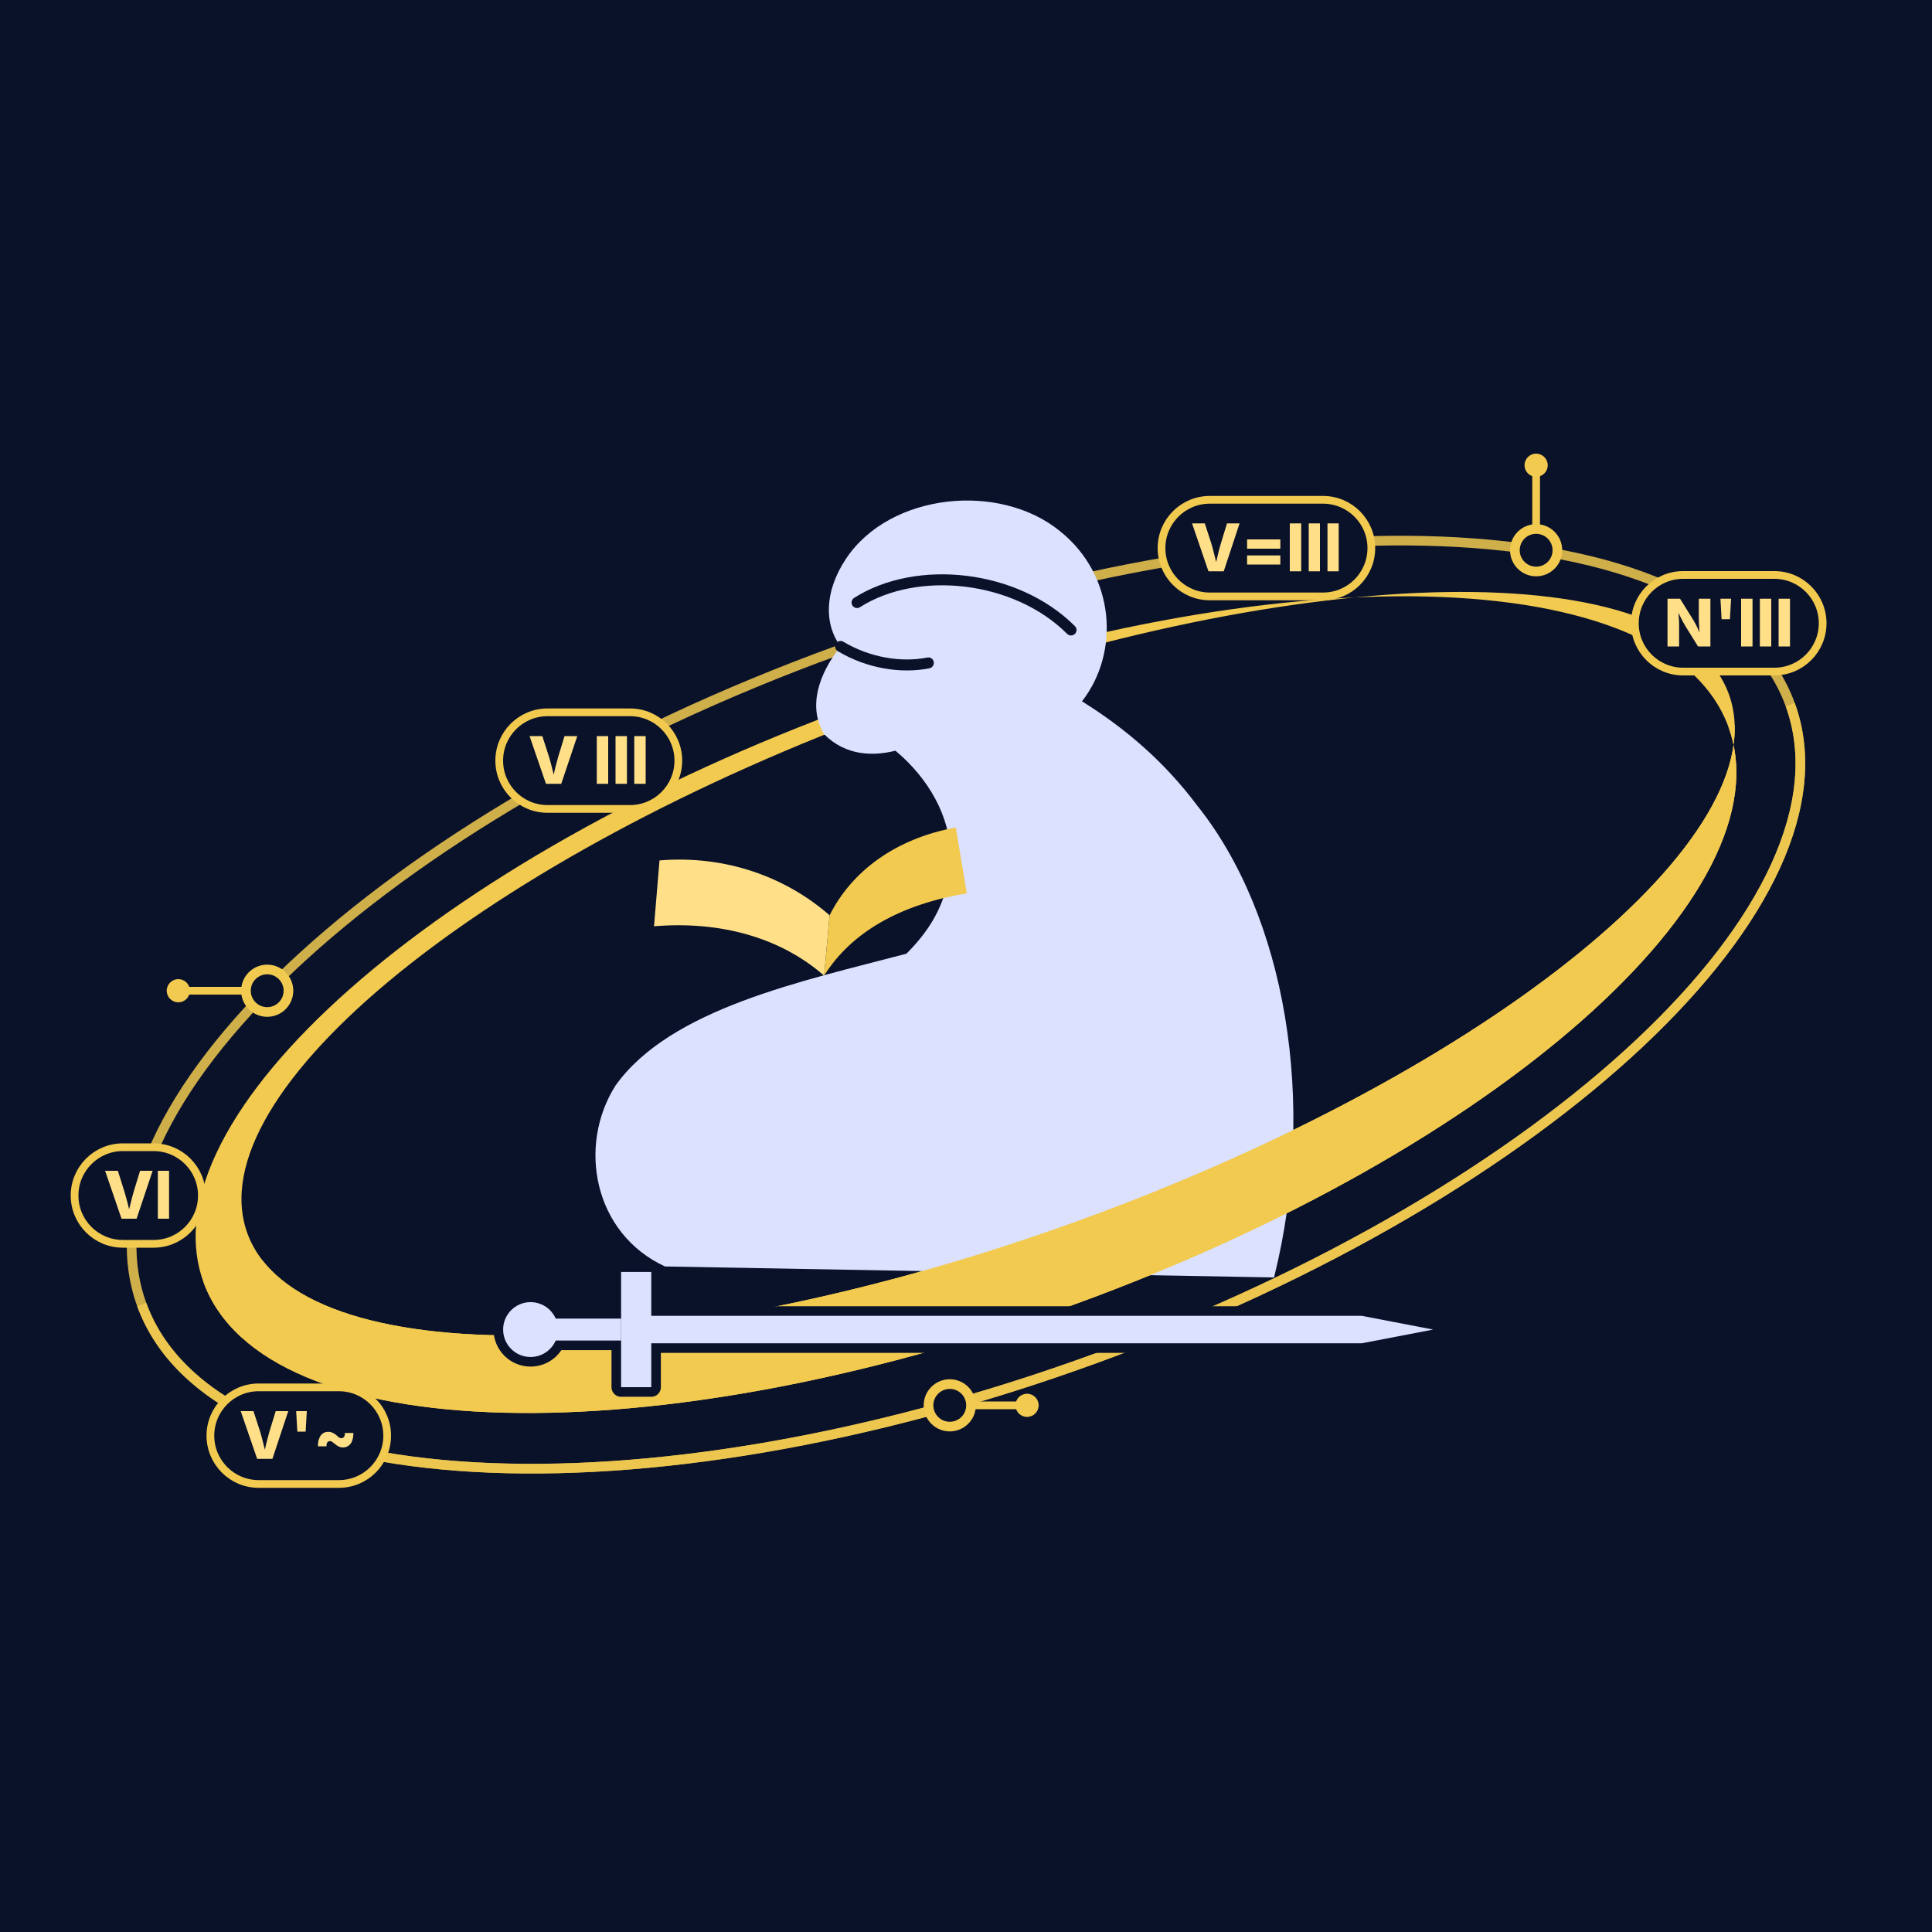
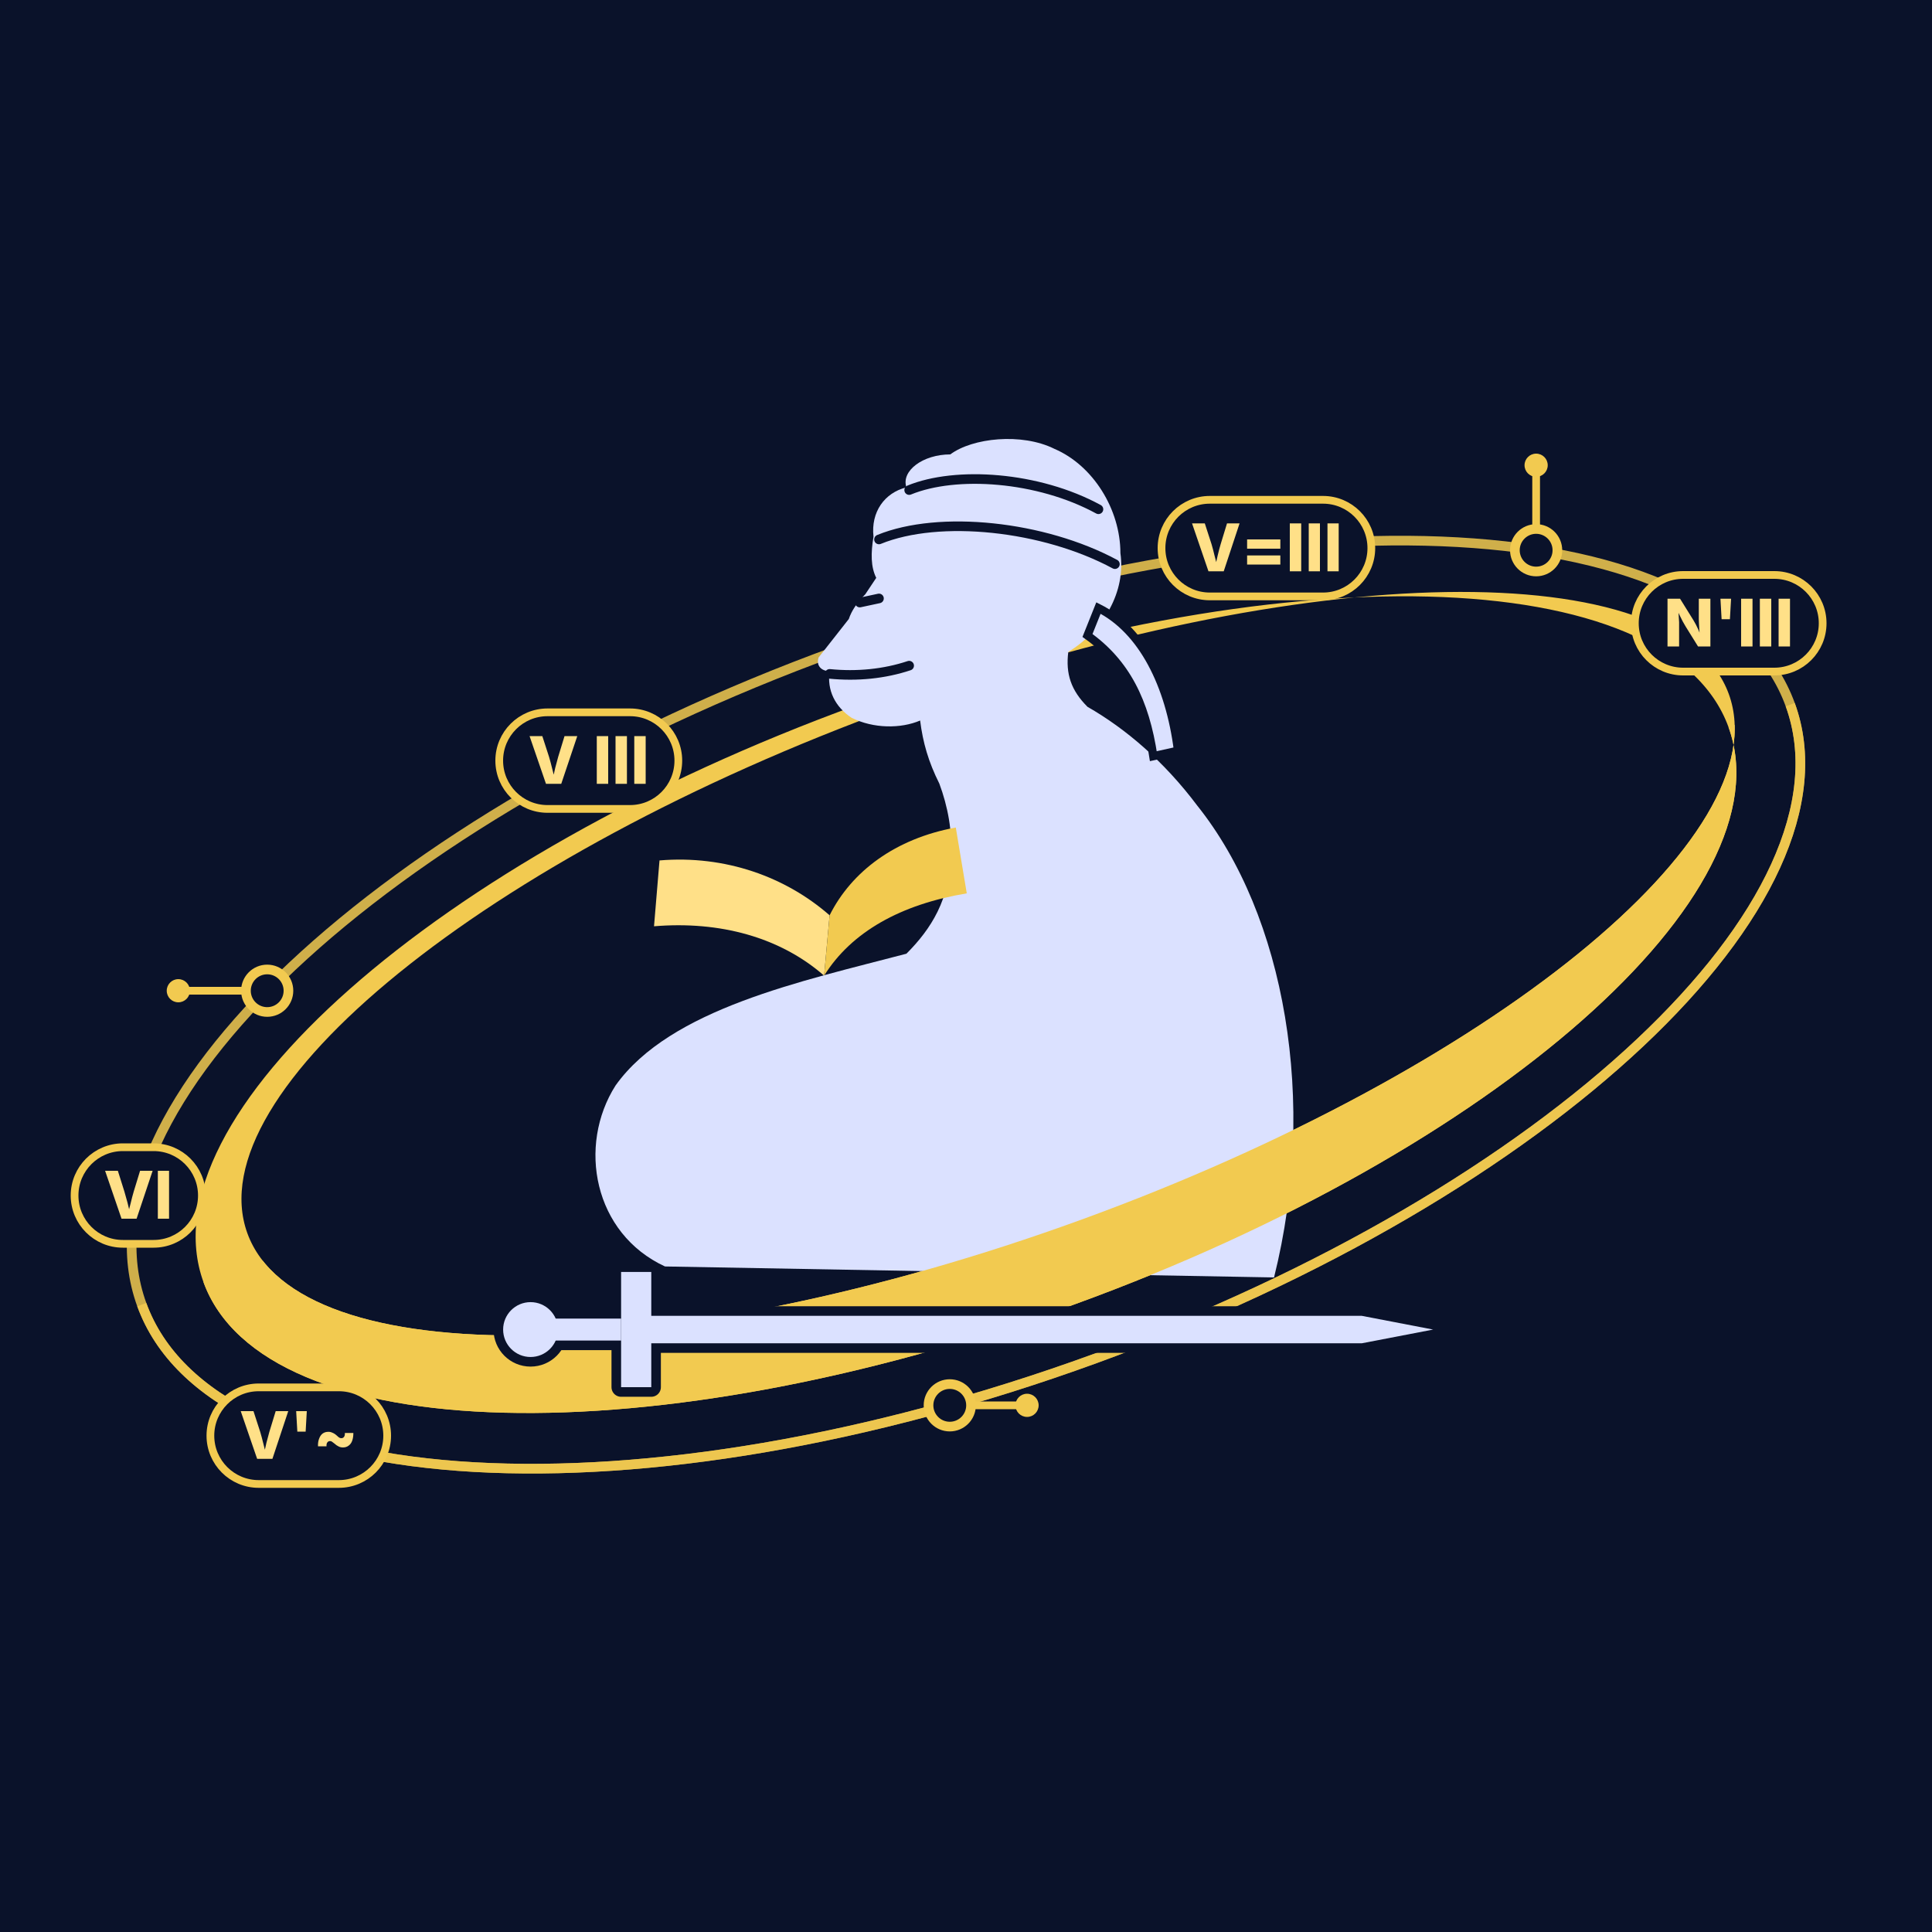
<svg xmlns="http://www.w3.org/2000/svg" viewBox="0 0 1000 1000" width="1000" height="1000" role="img" aria-label="Tadaksahak">
  <defs>
    <clipPath id="sombre-front" clipPathUnits="userSpaceOnUse">
      <rect x="-700" y="0" width="1400" height="400" />
    </clipPath>
  </defs>
  <rect width="1000" height="1000" fill="#0a122a" />
  <g transform="translate(500 520) rotate(-20)">
    <path d="M-420 0A420 165 0 1 0 420 0A420 165 0 1 0 -420 0ZM-390 -16A408 141 0 1 1 426 -16A408 141 0 1 1 -390 -16Z" fill="#f2ca50" fill-rule="evenodd" />
    <path d="M-454 0A454 195 0 1 0 454 0A454 195 0 1 0 -454 0" fill="none" stroke="#f2ca50" stroke-width="5" opacity="0.85" />
  </g>
  <g transform="translate(188 150) scale(1.42)">
-     <path d="M332 360C348 296 336 228 304 188C292 172 278 160 262 150C276 132 274 104 254 88C232 70 192 74 176 98C168 110 168 122 174 130C166 140 162 152 168 162C176 170 186 170 194 168C206 178 214 192 214 206C214 222 207 233 198 242C160 252 112 262 92 290C78 312 84 344 110 356Z" fill="#dbe1ff" />
-     <path d="M180 114C202 100 238 104 258 124" fill="none" stroke="#0a122a" stroke-width="4" stroke-linecap="round" />
-     <path d="M174 130C184 136 196 138 206 136" fill="none" stroke="#0a122a" stroke-width="4" stroke-linecap="round" />
+     <path d="M332 360C348 296 336 228 304 188C292 172 278 160 264 152C258 146 256 140 257 132C270 124 278 110 276 96C276 80 266 64 252 58C240 52 222 54 214 60C204 60 196 66 198 72C190 74 185 81 186 90C185 96 185 101 187 105L183 111C180 114 178 117 177 120L166 134C165 137 167 139 170 139C169 146 172 152 178 156C186 160 196 160 203 157C204 165 206 172 210 180C213 188 215 198 214 206C214 222 207 233 198 242C160 252 112 262 92 290C78 312 84 344 110 356Z" fill="#dbe1ff" />
+     <path d="M268 116C284 124 294 144 297 168L288 170C285 150 278 136 264 126Z" fill="#dbe1ff" stroke="#0a122a" stroke-width="3" />
+     <path d="M199 73C216 66 246 68 268 80 M188 91C210 82 248 86 274 100" fill="none" stroke="#0a122a" stroke-width="3.5" stroke-linecap="round" />
+     <path d="M181 114L188 112.5 M170 140C180 141 190 140 199 137" fill="none" stroke="#0a122a" stroke-width="3.5" stroke-linecap="round" />
    <path d="M168 250C152 236 130 230 106 232L108 208C132 206 154 214 170 228Z" fill="#ffe088" />
    <path d="M168 250C178 234 196 224 220 220L216 196C194 200 178 212 170 228Z" fill="#f2ca50" />
  </g>
  <g transform="translate(500 520) rotate(-20)" clip-path="url(#sombre-front)">
    <path d="M-420 0A420 165 0 1 0 420 0A420 165 0 1 0 -420 0ZM-390 -16A408 141 0 1 1 426 -16A408 141 0 1 1 -390 -16Z" fill="#f2ca50" fill-rule="evenodd" />
    <path d="M-454 0A454 195 0 1 0 454 0A454 195 0 1 0 -454 0" fill="none" stroke="#f2ca50" stroke-width="5" opacity="0.85" />
  </g>
  <g transform="translate(188 150) scale(1.42)">
    <g fill="#0a122a" stroke="#0a122a" stroke-width="7" stroke-linejoin="round">
      <path d="M104 374L364 374L390 379L364 384L104 384Z" />
      <path d="M94 358H105V400H94Z" />
      <path d="M66 375H94V383H66Z" />
      <circle cx="61" cy="379" r="10" />
    </g>
    <g fill="#dbe1ff">
      <path d="M104 374L364 374L390 379L364 384L104 384Z" />
      <path d="M94 358H105V400H94Z" />
      <path d="M66 375H94V383H66Z" />
      <circle cx="61" cy="379" r="10" />
    </g>
  </g>
  <path d="M138.3 512.8l-46 0" stroke="#f2ca50" stroke-width="4" />
  <circle cx="92.3" cy="512.8" r="6" fill="#f2ca50" />
  <circle cx="138.3" cy="512.8" r="11" fill="#0a122a" stroke="#f2ca50" stroke-width="5" />
  <path d="M795.1 284.8l0 -44" stroke="#f2ca50" stroke-width="4" />
  <circle cx="795.1" cy="240.8" r="6" fill="#f2ca50" />
  <circle cx="795.1" cy="284.8" r="11" fill="#0a122a" stroke="#f2ca50" stroke-width="5" />
  <path d="M491.6 727.4l40 0" stroke="#f2ca50" stroke-width="4" />
  <circle cx="531.6" cy="727.4" r="6" fill="#f2ca50" />
  <circle cx="491.6" cy="727.4" r="11" fill="#0a122a" stroke="#f2ca50" stroke-width="5" />
  <rect x="38.6" y="593.8" width="65.9" height="50" rx="25.0" fill="#0a122a" stroke="#f2ca50" stroke-width="4" />
  <path d="M62.9 630.8 54.4 606.0H61.0L64.4 616.8Q65.2 619.5 66.0 622.5Q66.7 625.4 67.5 628.7H66.2Q66.9 625.4 67.7 622.5Q68.4 619.5 69.2 616.8L72.5 606.0H79.0L70.7 630.8ZM87.5 606.0V630.8H81.7V606.0Z" fill="#ffe088" />
  <rect x="258.4" y="368.7" width="92.7" height="50" rx="25.0" fill="#0a122a" stroke="#f2ca50" stroke-width="4" />
  <path d="M282.6 405.7 274.1 381.0H280.7L284.2 391.8Q285.0 394.5 285.7 397.4Q286.5 400.4 287.3 403.7H286.0Q286.7 400.4 287.4 397.4Q288.2 394.5 288.9 391.8L292.2 381.0H298.8L290.5 405.7ZM314.8 381.0V405.7H308.9V381.0ZM324.5 381.0V405.7H318.6V381.0ZM334.2 381.0V405.7H328.3V381.0Z" fill="#ffe088" />
  <rect x="601.2" y="258.7" width="108.6" height="50" rx="25.0" fill="#0a122a" stroke="#f2ca50" stroke-width="4" />
  <path d="M625.5 295.7 617.0 270.9H623.6L627.1 281.7Q627.9 284.4 628.6 287.4Q629.4 290.3 630.1 293.6H628.9Q629.6 290.3 630.3 287.4Q631.0 284.4 631.8 281.7L635.1 270.9H641.6L633.4 295.7ZM645.5 284.0V279.2H662.7V284.0ZM645.5 292.2V287.5H662.7V292.2ZM673.5 270.9V295.7H667.6V270.9ZM683.2 270.9V295.7H677.4V270.9ZM692.9 270.9V295.7H687.1V270.9Z" fill="#ffe088" />
  <rect x="846.2" y="297.6" width="97.2" height="50" rx="25.0" fill="#0a122a" stroke="#f2ca50" stroke-width="4" />
  <path d="M863.1 334.6V309.9H869.6L876.5 321.0Q877.1 322.1 877.8 323.3Q878.4 324.5 879.1 326.0Q879.7 327.4 880.3 329.3H879.8Q879.7 327.9 879.6 326.3Q879.5 324.6 879.4 323.0Q879.3 321.5 879.3 320.4V309.9H885.3V334.6H878.9L872.5 324.3Q871.7 322.9 871.0 321.7Q870.3 320.4 869.6 318.9Q868.9 317.5 868.0 315.5H868.7Q868.8 317.2 868.9 318.9Q869.0 320.6 869.1 322.0Q869.1 323.4 869.1 324.3V334.6ZM891.1 320.5 890.5 309.9H896.0L895.4 320.5ZM907.1 309.9V334.6H901.2V309.9ZM916.8 309.9V334.6H910.9V309.9ZM926.5 309.9V334.6H920.6V309.9Z" fill="#ffe088" />
  <rect x="108.9" y="718.1" width="91.5" height="50" rx="25.0" fill="#0a122a" stroke="#f2ca50" stroke-width="4" />
  <path d="M133.1 755.1 124.6 730.4H131.2L134.7 741.2Q135.5 743.9 136.2 746.8Q137.0 749.8 137.8 753.1H136.5Q137.2 749.8 137.9 746.8Q138.7 743.9 139.4 741.2L142.7 730.4H149.2L141.0 755.1ZM153.9 741.0 153.3 730.4H158.8L158.2 741.0ZM164.6 748.6Q164.5 746.3 165.2 744.6Q165.8 742.9 167.0 742.0Q168.2 741.1 170.0 741.1Q171.1 741.1 172.1 741.6Q173.2 742.0 174.5 743.2Q175.1 743.8 175.6 744.1Q176.0 744.4 176.7 744.4Q177.5 744.4 178.0 743.8Q178.6 743.1 178.5 741.7H182.9Q182.9 744.0 182.3 745.7Q181.7 747.4 180.4 748.3Q179.2 749.2 177.5 749.2Q176.3 749.2 175.3 748.7Q174.2 748.2 173.0 747.1Q172.2 746.5 171.8 746.2Q171.4 745.9 170.8 745.9Q170.0 745.9 169.5 746.5Q168.9 747.2 169.0 748.6Z" fill="#ffe088" />
</svg>
